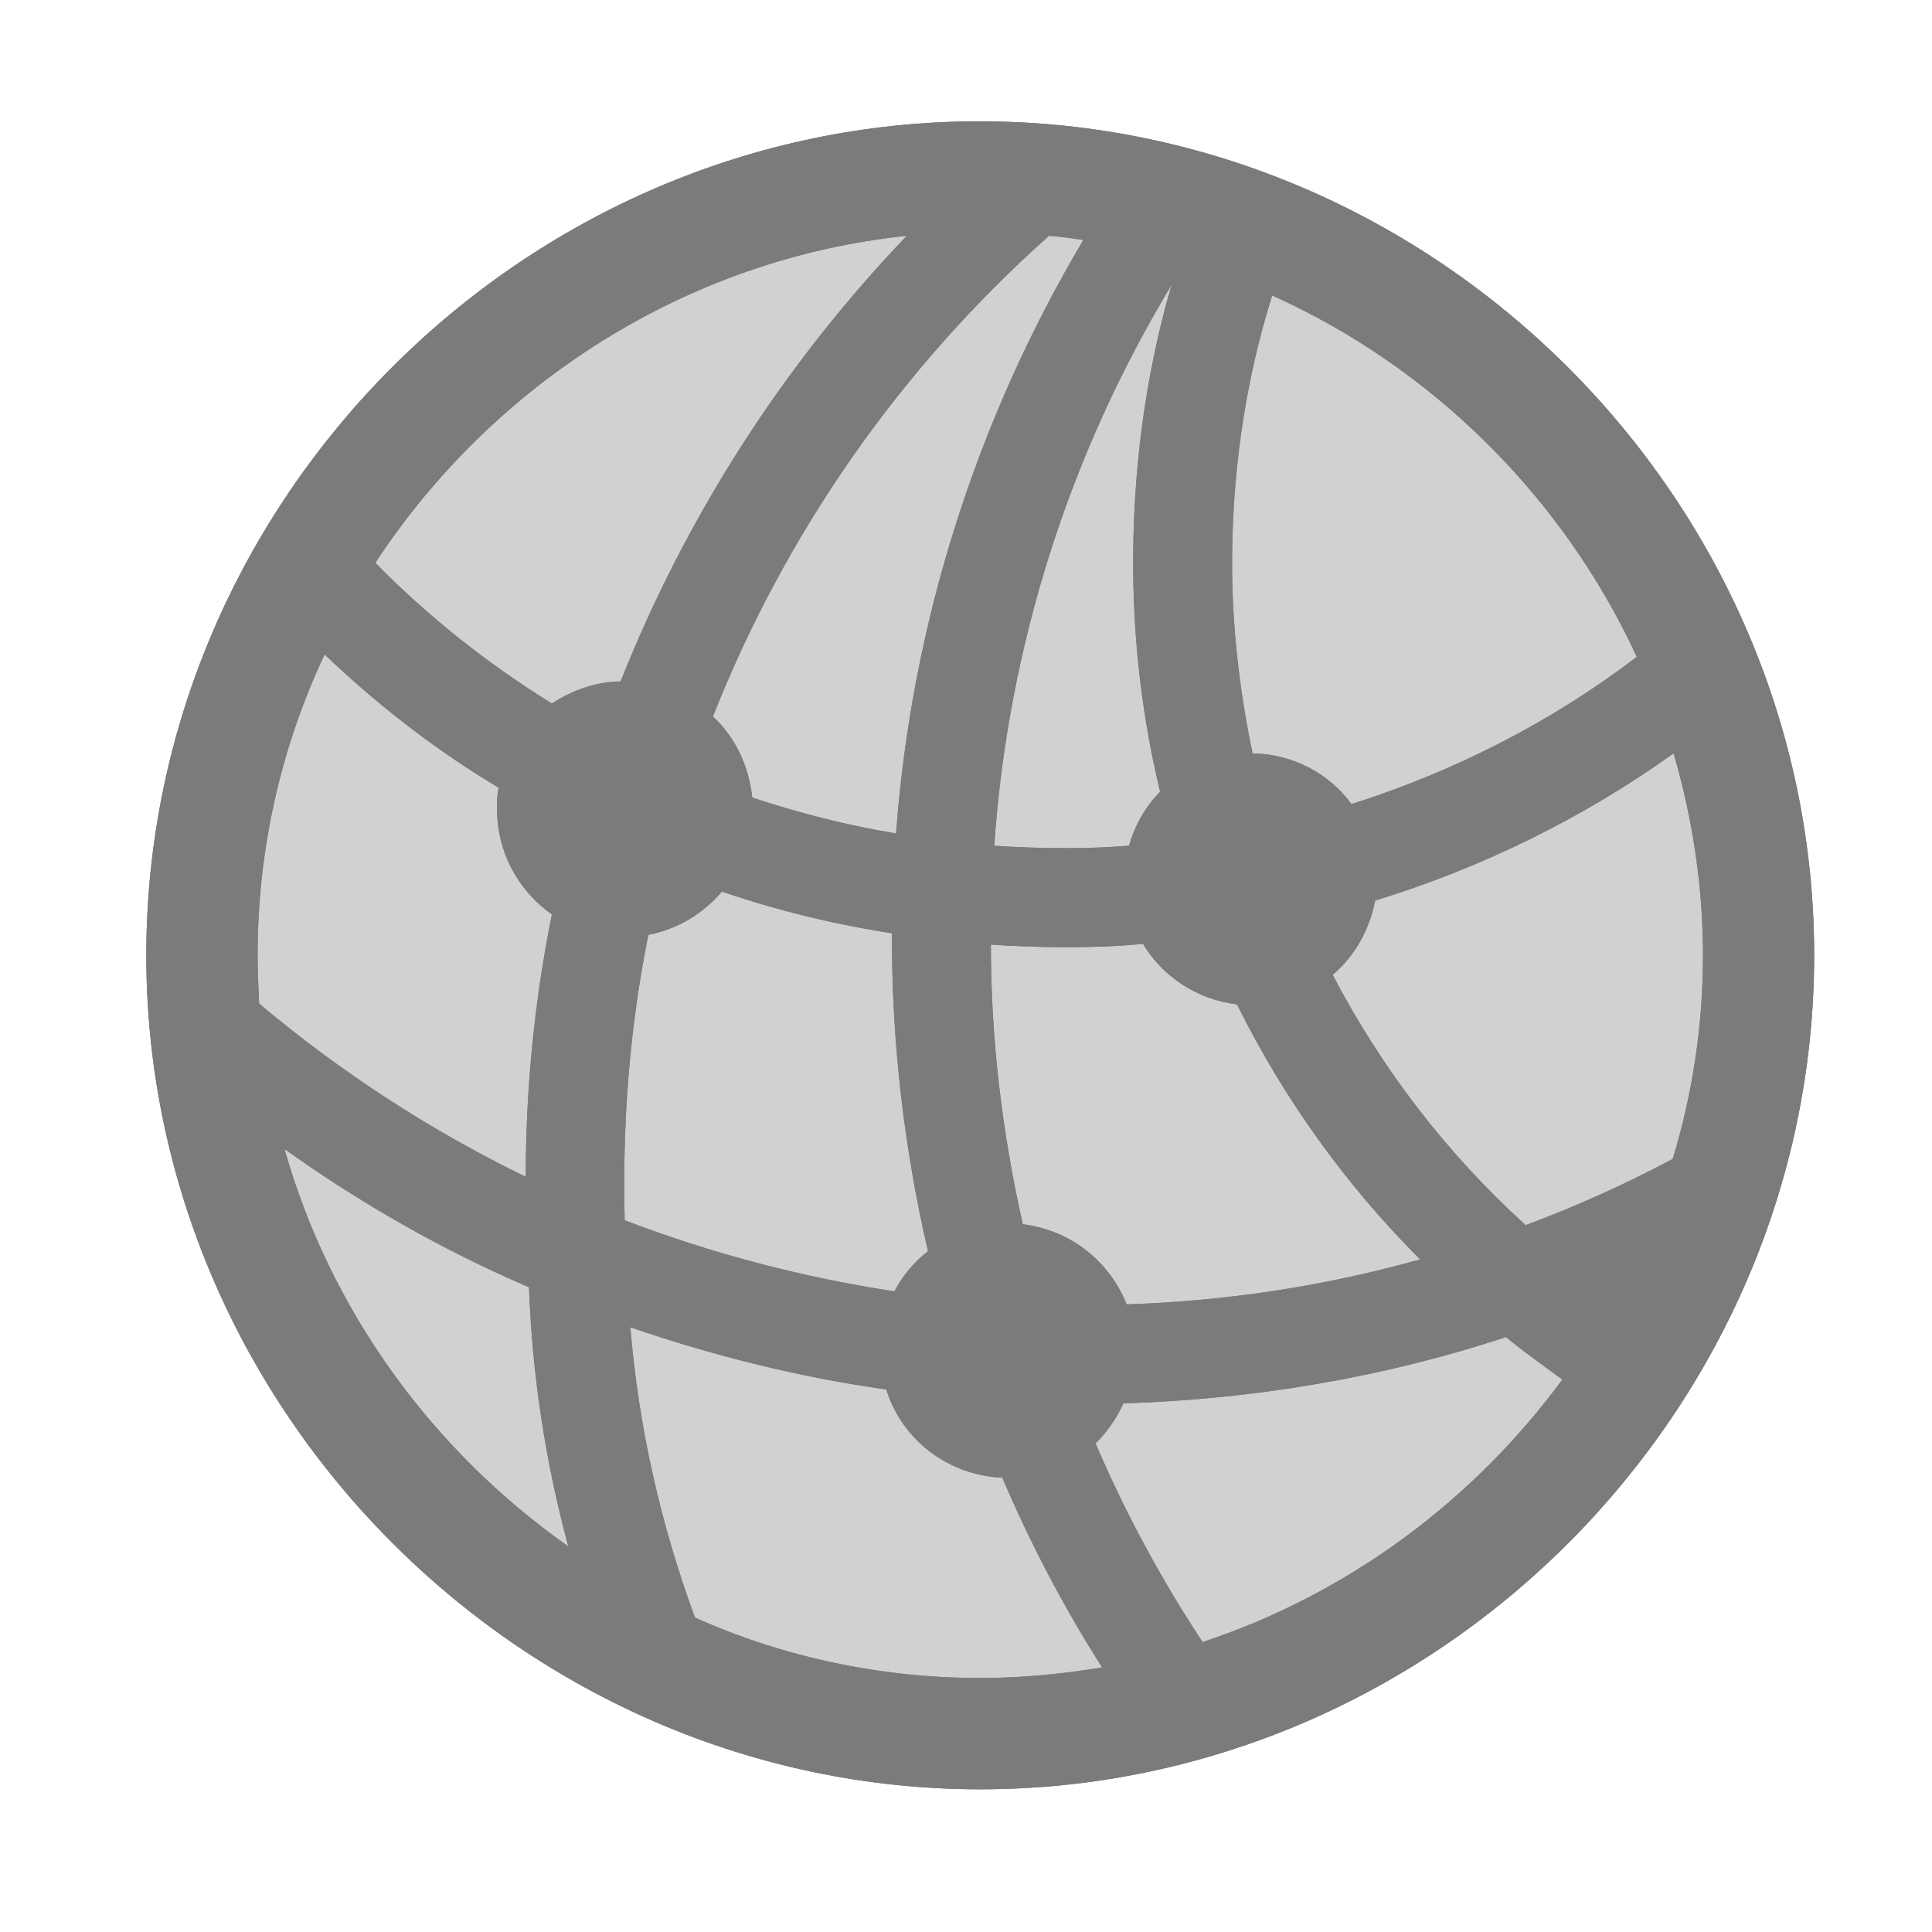
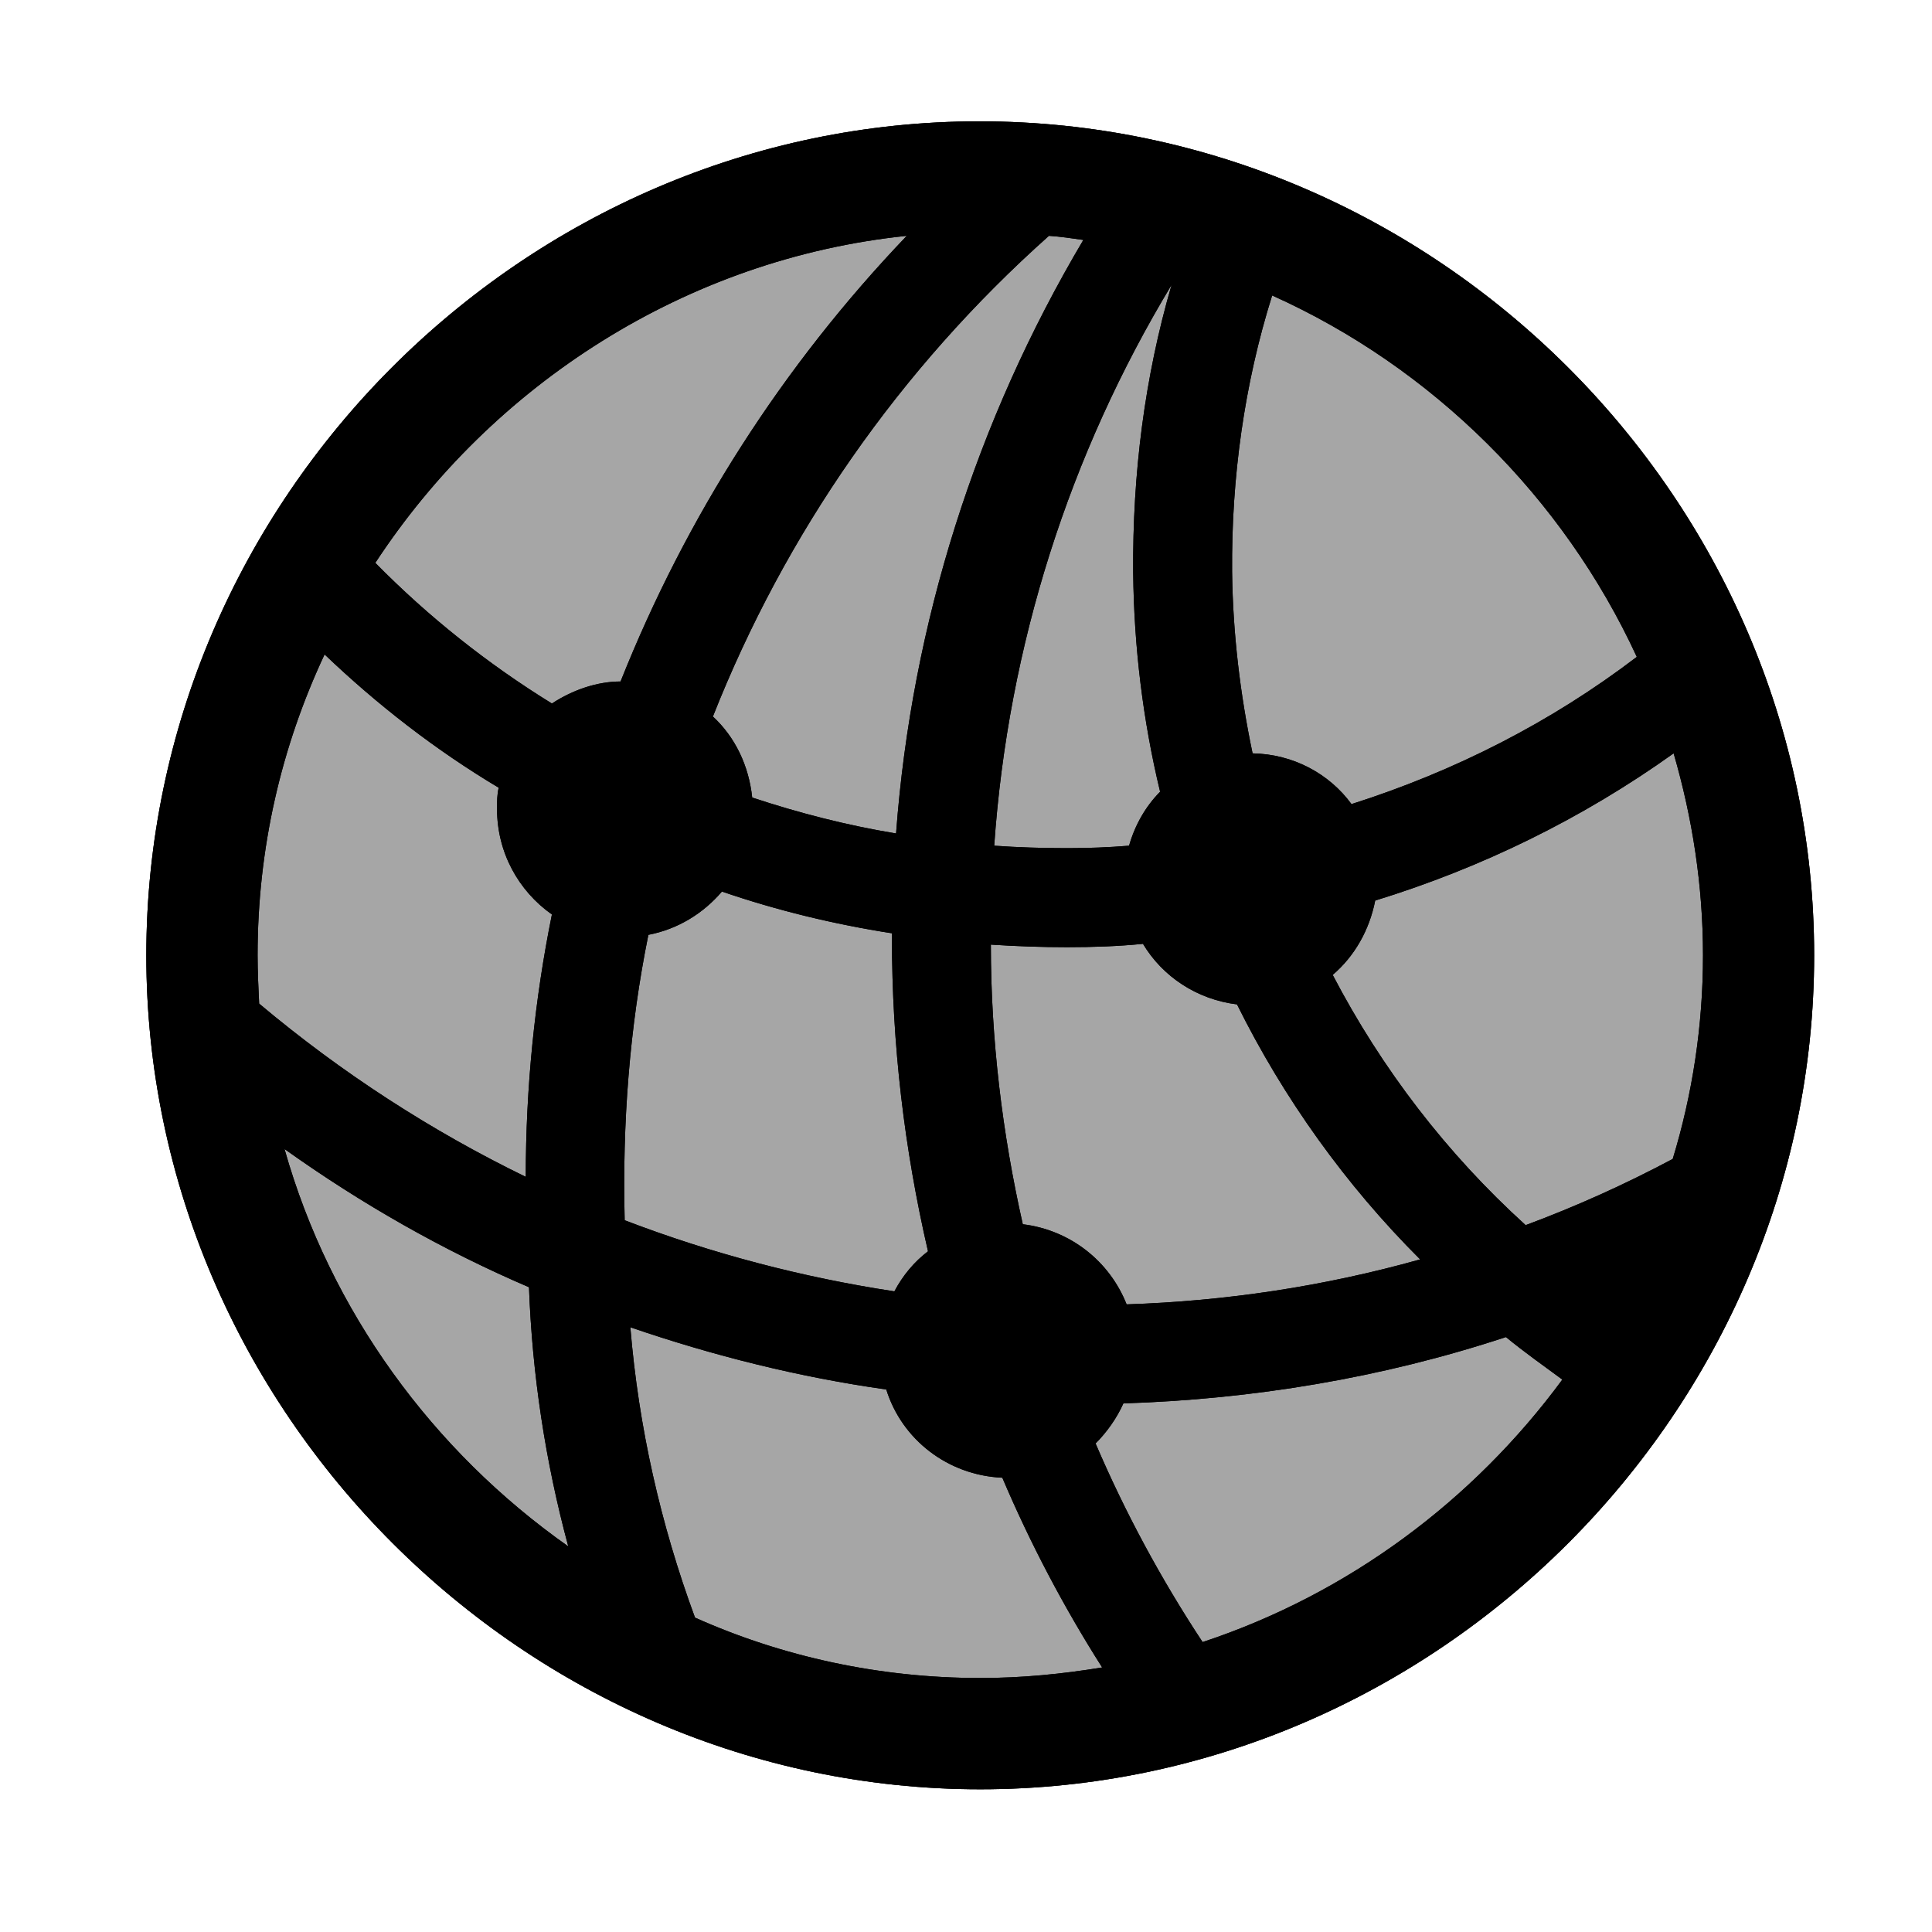
<svg xmlns="http://www.w3.org/2000/svg" width="15px" height="15px" viewBox="0 0 15 15" version="1.1">
  <g id="connectivity/network" stroke="none" stroke-width="1" fill="none" fill-rule="evenodd">
-     <g id="dark" fill="#7B7B7B" fill-rule="nonzero">
-       <path d="M7.611,13.892 C11.153,13.892 14.085,10.953 14.085,7.417 C14.085,3.875 11.146,0.942 7.604,0.942 C4.069,0.942 1.136,3.875 1.136,7.417 C1.136,10.953 4.075,13.892 7.611,13.892 Z M6.957,6.471 C6.576,6.408 6.202,6.312 5.84,6.192 C5.814,5.944 5.707,5.722 5.535,5.563 C6.094,4.148 6.982,2.866 8.144,1.831 C8.233,1.837 8.322,1.85 8.411,1.863 C7.579,3.266 7.078,4.84 6.957,6.471 Z M4.285,5.462 C3.79,5.157 3.326,4.789 2.914,4.37 C3.821,2.986 5.326,2.009 7.04,1.831 C6.075,2.84 5.326,4.015 4.818,5.291 C4.64,5.291 4.45,5.354 4.285,5.462 Z M8.284,6.585 C8.093,6.585 7.903,6.579 7.719,6.566 C7.827,5.011 8.303,3.526 9.096,2.212 C8.887,2.929 8.792,3.678 8.798,4.446 C8.804,5.024 8.874,5.595 9.007,6.147 C8.893,6.262 8.811,6.408 8.766,6.566 C8.607,6.579 8.449,6.585 8.284,6.585 Z M10.493,6.243 C10.321,6.008 10.042,5.855 9.725,5.849 C9.629,5.392 9.572,4.922 9.566,4.44 C9.56,3.71 9.661,2.98 9.877,2.294 C11.121,2.853 12.137,3.862 12.708,5.1 C12.042,5.608 11.292,5.989 10.493,6.243 Z M4.082,9.137 C3.352,8.782 2.653,8.331 2.012,7.792 C2.006,7.665 2,7.544 2,7.417 C2,6.585 2.184,5.798 2.52,5.081 C2.933,5.475 3.383,5.824 3.872,6.116 C3.859,6.167 3.859,6.224 3.859,6.281 C3.859,6.617 4.024,6.916 4.285,7.1 C4.151,7.76 4.082,8.445 4.082,9.137 Z M11.845,9.512 C11.235,8.959 10.728,8.299 10.347,7.569 C10.518,7.423 10.632,7.22 10.677,6.992 C11.502,6.738 12.283,6.357 12.994,5.849 C13.14,6.351 13.222,6.877 13.222,7.417 C13.222,7.963 13.14,8.496 12.987,8.998 C12.619,9.194 12.238,9.366 11.845,9.512 Z M6.944,10.026 C6.233,9.918 5.529,9.734 4.85,9.474 C4.831,8.718 4.888,7.976 5.034,7.258 C5.262,7.214 5.459,7.093 5.605,6.922 C6.03,7.068 6.475,7.176 6.925,7.246 L6.925,7.284 L6.925,7.284 C6.925,8.109 7.021,8.921 7.205,9.715 C7.097,9.797 7.008,9.905 6.944,10.026 Z M8.747,10.127 C8.614,9.791 8.309,9.55 7.941,9.505 C7.782,8.801 7.693,8.071 7.693,7.334 C7.89,7.347 8.087,7.354 8.284,7.354 C8.487,7.354 8.684,7.347 8.874,7.328 C9.026,7.582 9.293,7.76 9.604,7.798 C9.966,8.528 10.448,9.201 11.026,9.778 C10.277,9.988 9.515,10.102 8.747,10.127 Z M4.412,12.006 C3.358,11.264 2.564,10.178 2.209,8.921 C2.806,9.347 3.44,9.708 4.107,9.994 C4.132,10.673 4.234,11.346 4.412,12.006 Z M7.611,13.028 C6.83,13.028 6.075,12.863 5.396,12.559 C5.129,11.835 4.958,11.08 4.894,10.305 C5.542,10.527 6.202,10.692 6.881,10.788 C7.001,11.175 7.357,11.454 7.782,11.473 C7.998,11.981 8.258,12.476 8.557,12.946 C8.246,12.997 7.935,13.028 7.611,13.028 Z M9.337,12.749 C9.014,12.26 8.734,11.74 8.506,11.207 C8.595,11.118 8.671,11.01 8.722,10.896 C9.725,10.864 10.728,10.699 11.692,10.381 C11.832,10.496 11.984,10.604 12.13,10.711 C11.438,11.651 10.467,12.375 9.337,12.749 Z" id="fill" />
+     <g id="dark" fill="#000000" fill-rule="nonzero">
+       <path d="M7.611,13.892 C11.153,13.892 14.085,10.953 14.085,7.417 C14.085,3.875 11.146,0.942 7.604,0.942 C4.069,0.942 1.136,3.875 1.136,7.417 C1.136,10.953 4.075,13.892 7.611,13.892 Z M6.957,6.471 C6.576,6.408 6.202,6.312 5.84,6.192 C5.814,5.944 5.707,5.722 5.535,5.563 C6.094,4.148 6.982,2.866 8.144,1.831 C8.233,1.837 8.322,1.85 8.411,1.863 C7.579,3.266 7.078,4.84 6.957,6.471 Z M4.285,5.462 C3.79,5.157 3.326,4.789 2.914,4.37 C3.821,2.986 5.326,2.009 7.04,1.831 C6.075,2.84 5.326,4.015 4.818,5.291 C4.64,5.291 4.45,5.354 4.285,5.462 Z M8.284,6.585 C8.093,6.585 7.903,6.579 7.719,6.566 C7.827,5.011 8.303,3.526 9.096,2.212 C8.887,2.929 8.792,3.678 8.798,4.446 C8.804,5.024 8.874,5.595 9.007,6.147 C8.893,6.262 8.811,6.408 8.766,6.566 C8.607,6.579 8.449,6.585 8.284,6.585 Z M10.493,6.243 C10.321,6.008 10.042,5.855 9.725,5.849 C9.629,5.392 9.572,4.922 9.566,4.44 C9.56,3.71 9.661,2.98 9.877,2.294 C11.121,2.853 12.137,3.862 12.708,5.1 C12.042,5.608 11.292,5.989 10.493,6.243 Z M4.082,9.137 C3.352,8.782 2.653,8.331 2.012,7.792 C2.006,7.665 2,7.544 2,7.417 C2,6.585 2.184,5.798 2.52,5.081 C2.933,5.475 3.383,5.824 3.872,6.116 C3.859,6.167 3.859,6.224 3.859,6.281 C3.859,6.617 4.024,6.916 4.285,7.1 C4.151,7.76 4.082,8.445 4.082,9.137 Z M11.845,9.512 C11.235,8.959 10.728,8.299 10.347,7.569 C10.518,7.423 10.632,7.22 10.677,6.992 C11.502,6.738 12.283,6.357 12.994,5.849 C13.14,6.351 13.222,6.877 13.222,7.417 C13.222,7.963 13.14,8.496 12.987,8.998 C12.619,9.194 12.238,9.366 11.845,9.512 Z M6.944,10.026 C6.233,9.918 5.529,9.734 4.85,9.474 C4.831,8.718 4.888,7.976 5.034,7.258 C5.262,7.214 5.459,7.093 5.605,6.922 C6.03,7.068 6.475,7.176 6.925,7.246 L6.925,7.284 L6.925,7.284 C6.925,8.109 7.021,8.921 7.205,9.715 C7.097,9.797 7.008,9.905 6.944,10.026 Z M8.747,10.127 C8.614,9.791 8.309,9.55 7.941,9.505 C7.782,8.801 7.693,8.071 7.693,7.334 C7.89,7.347 8.087,7.354 8.284,7.354 C8.487,7.354 8.684,7.347 8.874,7.328 C9.026,7.582 9.293,7.76 9.604,7.798 C9.966,8.528 10.448,9.201 11.026,9.778 C10.277,9.988 9.515,10.102 8.747,10.127 Z M4.412,12.006 C3.358,11.264 2.564,10.178 2.209,8.921 C2.806,9.347 3.44,9.708 4.107,9.994 C4.132,10.673 4.234,11.346 4.412,12.006 Z M7.611,13.028 C6.83,13.028 6.075,12.863 5.396,12.559 C5.129,11.835 4.958,11.08 4.894,10.305 C5.542,10.527 6.202,10.692 6.881,10.788 C7.001,11.175 7.357,11.454 7.782,11.473 C7.998,11.981 8.258,12.476 8.557,12.946 C8.246,12.997 7.935,13.028 7.611,13.028 Z M9.337,12.749 C9.014,12.26 8.734,11.74 8.506,11.207 C8.595,11.118 8.671,11.01 8.722,10.896 C9.725,10.864 10.728,10.699 11.692,10.381 C11.832,10.496 11.984,10.604 12.13,10.711 C11.438,11.651 10.467,12.375 9.337,12.749 Z" id="solid" />
    </g>
-     <g id="light" transform="translate(1, 0)" fill="#7B7B7B" fill-rule="nonzero">
-       <path d="M6.611,13.892 C10.153,13.892 13.085,10.953 13.085,7.417 C13.085,3.875 10.146,0.942 6.604,0.942 C3.069,0.942 0.136,3.875 0.136,7.417 C0.136,10.953 3.075,13.892 6.611,13.892 Z" id="fill" opacity="0.35" />
-       <path d="M6.611,13.892 C10.153,13.892 13.085,10.953 13.085,7.417 C13.085,3.875 10.146,0.942 6.604,0.942 C3.069,0.942 0.136,3.875 0.136,7.417 C0.136,10.953 3.075,13.892 6.611,13.892 Z M5.957,6.471 C5.576,6.408 5.202,6.312 4.84,6.192 C4.814,5.944 4.707,5.722 4.535,5.563 C5.094,4.148 5.982,2.866 7.144,1.831 C7.233,1.837 7.322,1.85 7.411,1.863 C6.579,3.266 6.078,4.84 5.957,6.471 Z M3.285,5.462 C2.79,5.157 2.326,4.789 1.914,4.37 C2.821,2.986 4.326,2.009 6.04,1.831 C5.075,2.84 4.326,4.015 3.818,5.291 C3.64,5.291 3.45,5.354 3.285,5.462 Z M7.284,6.585 C7.093,6.585 6.903,6.579 6.719,6.566 C6.827,5.011 7.303,3.526 8.096,2.212 C7.887,2.929 7.792,3.678 7.798,4.446 C7.804,5.024 7.874,5.595 8.007,6.147 C7.893,6.262 7.811,6.408 7.766,6.566 C7.607,6.579 7.449,6.585 7.284,6.585 Z M9.493,6.243 C9.321,6.008 9.042,5.855 8.725,5.849 C8.629,5.392 8.572,4.922 8.566,4.44 C8.56,3.71 8.661,2.98 8.877,2.294 C10.121,2.853 11.137,3.862 11.708,5.1 C11.042,5.608 10.292,5.989 9.493,6.243 Z M3.082,9.137 C2.352,8.782 1.653,8.331 1.012,7.792 C1.006,7.665 1,7.544 1,7.417 C1,6.585 1.184,5.798 1.52,5.081 C1.933,5.475 2.383,5.824 2.872,6.116 C2.859,6.167 2.859,6.224 2.859,6.281 C2.859,6.617 3.024,6.916 3.285,7.1 C3.151,7.76 3.082,8.445 3.082,9.137 Z M10.845,9.512 C10.235,8.959 9.728,8.299 9.347,7.569 C9.518,7.423 9.632,7.22 9.677,6.992 C10.502,6.738 11.283,6.357 11.994,5.849 C12.14,6.351 12.222,6.877 12.222,7.417 C12.222,7.963 12.14,8.496 11.987,8.998 C11.619,9.194 11.238,9.366 10.845,9.512 Z M5.944,10.026 C5.233,9.918 4.529,9.734 3.85,9.474 C3.831,8.718 3.888,7.976 4.034,7.258 C4.262,7.214 4.459,7.093 4.605,6.922 C5.03,7.068 5.475,7.176 5.925,7.246 L5.925,7.284 L5.925,7.284 C5.925,8.109 6.021,8.921 6.205,9.715 C6.097,9.797 6.008,9.905 5.944,10.026 Z M7.747,10.127 C7.614,9.791 7.309,9.55 6.941,9.505 C6.782,8.801 6.693,8.071 6.693,7.334 C6.89,7.347 7.087,7.354 7.284,7.354 C7.487,7.354 7.684,7.347 7.874,7.328 C8.026,7.582 8.293,7.76 8.604,7.798 C8.966,8.528 9.448,9.201 10.026,9.778 C9.277,9.988 8.515,10.102 7.747,10.127 Z M3.412,12.006 C2.358,11.264 1.564,10.178 1.209,8.921 C1.806,9.347 2.44,9.708 3.107,9.994 C3.132,10.673 3.234,11.346 3.412,12.006 Z M6.611,13.028 C5.83,13.028 5.075,12.863 4.396,12.559 C4.129,11.835 3.958,11.08 3.894,10.305 C4.542,10.527 5.202,10.692 5.881,10.788 C6.001,11.175 6.357,11.454 6.782,11.473 C6.998,11.981 7.258,12.476 7.557,12.946 C7.246,12.997 6.935,13.028 6.611,13.028 Z M8.337,12.749 C8.014,12.26 7.734,11.74 7.506,11.207 C7.595,11.118 7.671,11.01 7.722,10.896 C8.725,10.864 9.728,10.699 10.692,10.381 C10.832,10.496 10.984,10.604 11.13,10.711 C10.438,11.651 9.467,12.375 8.337,12.749 Z" id="stroke" />
+     <g id="light" transform="translate(1, 0)" fill="#000000" fill-rule="nonzero">
+       <path d="M6.611,13.892 C10.153,13.892 13.085,10.953 13.085,7.417 C13.085,3.875 10.146,0.942 6.604,0.942 C3.069,0.942 0.136,3.875 0.136,7.417 C0.136,10.953 3.075,13.892 6.611,13.892 Z" id="translucent" opacity="0.35" />
+       <path d="M6.611,13.892 C10.153,13.892 13.085,10.953 13.085,7.417 C13.085,3.875 10.146,0.942 6.604,0.942 C3.069,0.942 0.136,3.875 0.136,7.417 C0.136,10.953 3.075,13.892 6.611,13.892 Z M5.957,6.471 C5.576,6.408 5.202,6.312 4.84,6.192 C4.814,5.944 4.707,5.722 4.535,5.563 C5.094,4.148 5.982,2.866 7.144,1.831 C7.233,1.837 7.322,1.85 7.411,1.863 C6.579,3.266 6.078,4.84 5.957,6.471 Z M3.285,5.462 C2.79,5.157 2.326,4.789 1.914,4.37 C2.821,2.986 4.326,2.009 6.04,1.831 C5.075,2.84 4.326,4.015 3.818,5.291 C3.64,5.291 3.45,5.354 3.285,5.462 Z M7.284,6.585 C7.093,6.585 6.903,6.579 6.719,6.566 C6.827,5.011 7.303,3.526 8.096,2.212 C7.887,2.929 7.792,3.678 7.798,4.446 C7.804,5.024 7.874,5.595 8.007,6.147 C7.893,6.262 7.811,6.408 7.766,6.566 C7.607,6.579 7.449,6.585 7.284,6.585 Z M9.493,6.243 C9.321,6.008 9.042,5.855 8.725,5.849 C8.629,5.392 8.572,4.922 8.566,4.44 C8.56,3.71 8.661,2.98 8.877,2.294 C10.121,2.853 11.137,3.862 11.708,5.1 C11.042,5.608 10.292,5.989 9.493,6.243 Z M3.082,9.137 C2.352,8.782 1.653,8.331 1.012,7.792 C1.006,7.665 1,7.544 1,7.417 C1,6.585 1.184,5.798 1.52,5.081 C1.933,5.475 2.383,5.824 2.872,6.116 C2.859,6.167 2.859,6.224 2.859,6.281 C2.859,6.617 3.024,6.916 3.285,7.1 C3.151,7.76 3.082,8.445 3.082,9.137 Z M10.845,9.512 C10.235,8.959 9.728,8.299 9.347,7.569 C9.518,7.423 9.632,7.22 9.677,6.992 C10.502,6.738 11.283,6.357 11.994,5.849 C12.14,6.351 12.222,6.877 12.222,7.417 C12.222,7.963 12.14,8.496 11.987,8.998 C11.619,9.194 11.238,9.366 10.845,9.512 Z M5.944,10.026 C5.233,9.918 4.529,9.734 3.85,9.474 C3.831,8.718 3.888,7.976 4.034,7.258 C4.262,7.214 4.459,7.093 4.605,6.922 C5.03,7.068 5.475,7.176 5.925,7.246 L5.925,7.284 L5.925,7.284 C5.925,8.109 6.021,8.921 6.205,9.715 C6.097,9.797 6.008,9.905 5.944,10.026 Z M7.747,10.127 C7.614,9.791 7.309,9.55 6.941,9.505 C6.782,8.801 6.693,8.071 6.693,7.334 C6.89,7.347 7.087,7.354 7.284,7.354 C7.487,7.354 7.684,7.347 7.874,7.328 C8.026,7.582 8.293,7.76 8.604,7.798 C8.966,8.528 9.448,9.201 10.026,9.778 C9.277,9.988 8.515,10.102 7.747,10.127 Z M3.412,12.006 C2.358,11.264 1.564,10.178 1.209,8.921 C1.806,9.347 2.44,9.708 3.107,9.994 C3.132,10.673 3.234,11.346 3.412,12.006 Z M6.611,13.028 C5.83,13.028 5.075,12.863 4.396,12.559 C4.129,11.835 3.958,11.08 3.894,10.305 C4.542,10.527 5.202,10.692 5.881,10.788 C6.001,11.175 6.357,11.454 6.782,11.473 C6.998,11.981 7.258,12.476 7.557,12.946 C7.246,12.997 6.935,13.028 6.611,13.028 Z M8.337,12.749 C8.014,12.26 7.734,11.74 7.506,11.207 C7.595,11.118 7.671,11.01 7.722,10.896 C8.725,10.864 9.728,10.699 10.692,10.381 C10.832,10.496 10.984,10.604 11.13,10.711 C10.438,11.651 9.467,12.375 8.337,12.749 Z" id="solid" />
    </g>
  </g>
</svg>
